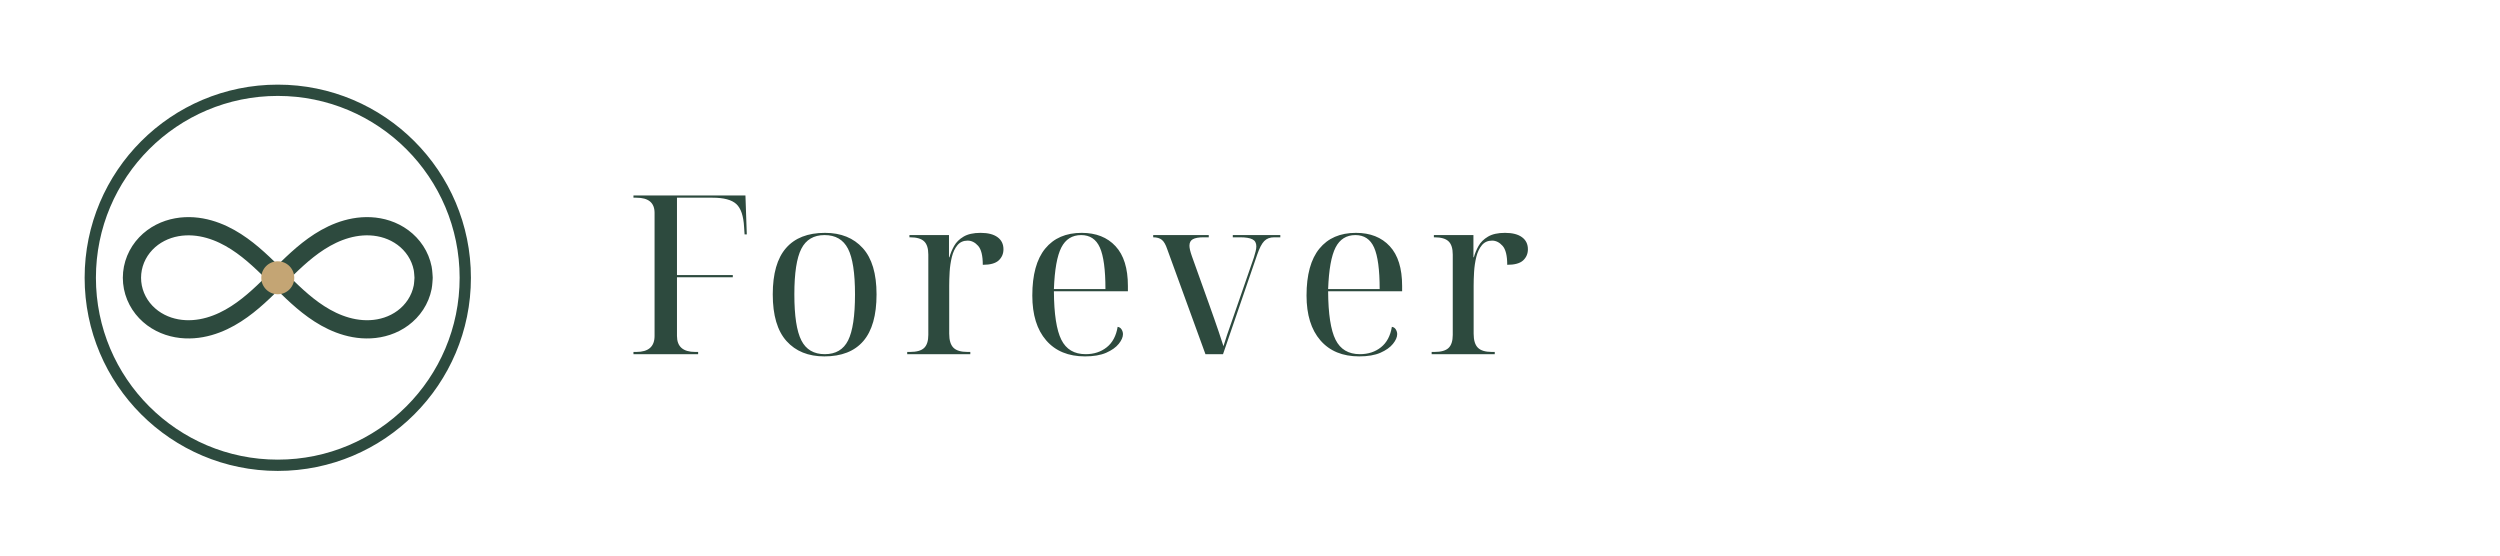
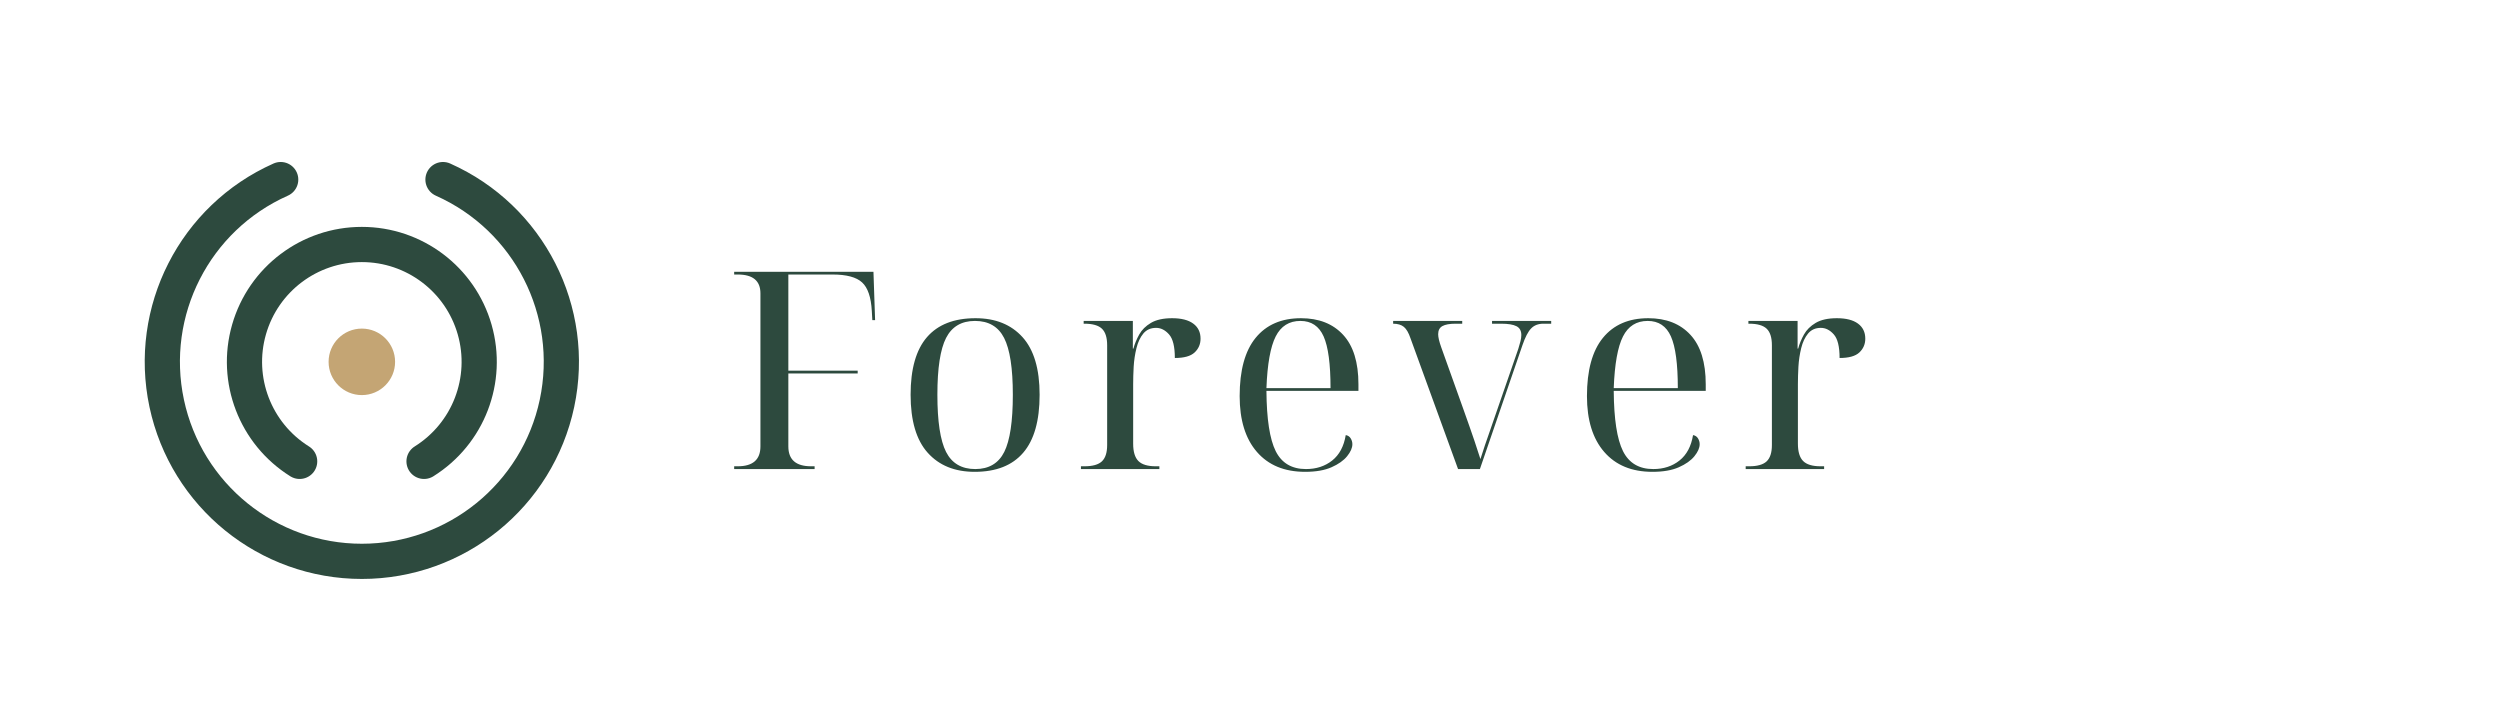
- <svg xmlns="http://www.w3.org/2000/svg" viewBox="0 0 720 160" fill="none" role="img" aria-label="Forever">
-   <g transform="translate(16,16)">
-     <circle cx="64" cy="64" r="54" stroke="#2d4a3e" stroke-width="3.25" fill="none" />
-     <path d="M106.000 64.000 C105.955 63.545 105.908 62.161 105.732 61.271 C105.555 60.380 105.285 59.491 104.943 58.656 C104.602 57.820 104.170 57.008 103.683 56.258 C103.196 55.509 102.628 54.800 102.022 54.159 C101.416 53.518 100.743 52.932 100.047 52.413 C99.351 51.895 98.603 51.439 97.846 51.048 C97.089 50.656 96.297 50.332 95.506 50.065 C94.714 49.799 93.902 49.599 93.098 49.451 C92.295 49.302 91.483 49.216 90.685 49.175 C89.887 49.133 89.091 49.148 88.311 49.200 C87.532 49.253 86.761 49.355 86.009 49.488 C85.257 49.622 84.519 49.798 83.799 50.000 C83.079 50.202 82.377 50.440 81.692 50.699 C81.007 50.957 80.341 51.246 79.692 51.551 C79.042 51.856 78.411 52.186 77.796 52.529 C77.181 52.872 76.584 53.235 76.000 53.608 C75.416 53.981 74.850 54.370 74.295 54.767 C73.740 55.164 73.201 55.573 72.671 55.989 C72.142 56.404 71.626 56.830 71.118 57.260 C70.610 57.690 70.114 58.127 69.624 58.568 C69.133 59.009 68.653 59.455 68.176 59.904 C67.700 60.352 67.231 60.805 66.765 61.259 C66.298 61.713 65.837 62.170 65.376 62.627 C64.916 63.083 64.459 63.542 64.000 64.000 C63.541 64.458 63.084 64.917 62.624 65.373 C62.163 65.830 61.702 66.287 61.235 66.741 C60.769 67.195 60.300 67.648 59.824 68.096 C59.347 68.545 58.867 68.991 58.376 69.432 C57.886 69.873 57.390 70.310 56.882 70.740 C56.374 71.170 55.858 71.596 55.329 72.011 C54.799 72.427 54.260 72.836 53.705 73.233 C53.150 73.630 52.584 74.019 52.000 74.392 C51.416 74.765 50.819 75.128 50.204 75.471 C49.589 75.814 48.958 76.144 48.308 76.449 C47.659 76.754 46.993 77.043 46.308 77.301 C45.623 77.560 44.921 77.798 44.201 78.000 C43.481 78.202 42.743 78.378 41.991 78.512 C41.239 78.645 40.468 78.747 39.689 78.800 C38.909 78.852 38.113 78.867 37.315 78.825 C36.517 78.784 35.705 78.698 34.902 78.549 C34.098 78.401 33.286 78.201 32.494 77.935 C31.703 77.668 30.911 77.344 30.154 76.952 C29.397 76.561 28.649 76.105 27.953 75.587 C27.257 75.068 26.584 74.482 25.978 73.841 C25.372 73.200 24.804 72.491 24.317 71.742 C23.830 70.992 23.398 70.180 23.057 69.344 C22.715 68.509 22.445 67.620 22.268 66.729 C22.092 65.839 22.000 64.910 22.000 64.000 C22.000 63.090 22.092 62.161 22.268 61.271 C22.445 60.380 22.715 59.491 23.057 58.656 C23.398 57.820 23.830 57.008 24.317 56.258 C24.804 55.509 25.372 54.800 25.978 54.159 C26.584 53.518 27.257 52.932 27.953 52.413 C28.649 51.895 29.397 51.439 30.154 51.048 C30.911 50.656 31.703 50.332 32.494 50.065 C33.286 49.799 34.098 49.599 34.902 49.451 C35.705 49.302 36.517 49.216 37.315 49.175 C38.113 49.133 38.909 49.148 39.689 49.200 C40.468 49.253 41.239 49.355 41.991 49.488 C42.743 49.622 43.481 49.798 44.201 50.000 C44.921 50.202 45.623 50.440 46.308 50.699 C46.993 50.957 47.659 51.246 48.308 51.551 C48.958 51.856 49.589 52.186 50.204 52.529 C50.819 52.872 51.416 53.235 52.000 53.608 C52.584 53.981 53.150 54.370 53.705 54.767 C54.260 55.164 54.799 55.573 55.329 55.989 C55.858 56.404 56.374 56.830 56.882 57.260 C57.390 57.690 57.886 58.127 58.376 58.568 C58.867 59.009 59.347 59.455 59.824 59.904 C60.300 60.352 60.769 60.805 61.235 61.259 C61.702 61.713 62.163 62.170 62.624 62.627 C63.084 63.083 63.541 63.542 64.000 64.000 C64.459 64.458 64.916 64.917 65.376 65.373 C65.837 65.830 66.298 66.287 66.765 66.741 C67.231 67.195 67.700 67.648 68.176 68.096 C68.653 68.545 69.133 68.991 69.624 69.432 C70.114 69.873 70.610 70.310 71.118 70.740 C71.626 71.170 72.142 71.596 72.671 72.011 C73.201 72.427 73.740 72.836 74.295 73.233 C74.850 73.630 75.416 74.019 76.000 74.392 C76.584 74.765 77.181 75.128 77.796 75.471 C78.411 75.814 79.042 76.144 79.692 76.449 C80.341 76.754 81.007 77.043 81.692 77.301 C82.377 77.560 83.079 77.798 83.799 78.000 C84.519 78.202 85.257 78.378 86.009 78.512 C86.761 78.645 87.532 78.747 88.311 78.800 C89.091 78.852 89.887 78.867 90.685 78.825 C91.483 78.784 92.295 78.698 93.098 78.549 C93.902 78.401 94.714 78.201 95.506 77.935 C96.297 77.668 97.089 77.344 97.846 76.952 C98.603 76.561 99.351 76.105 100.047 75.587 C100.743 75.068 101.416 74.482 102.022 73.841 C102.628 73.200 103.196 72.491 103.683 71.742 C104.170 70.992 104.602 70.180 104.943 69.344 C105.285 68.509 105.555 67.620 105.732 66.729 C105.908 65.839 105.955 64.455 106.000 64.000" stroke="#2d4a3e" stroke-width="5.25" stroke-linecap="round" stroke-linejoin="round" fill="none" />
-     <circle cx="64" cy="64" r="4.75" fill="#c4a574" />
+ <svg xmlns="http://www.w3.org/2000/svg" viewBox="0 0 760 220" role="img" aria-label="Forever">
+   <g transform="translate(44.000 44.000) scale(1.18919)">
+     <path d="M76.244 8.909A51.000 51.000 0 1 1 34.756 8.909" stroke="#2d4a3e" stroke-width="9.000" stroke-linecap="round" fill="none" />
+     <path d="M39.602 80.941A30.000 30.000 0 1 1 71.398 80.941" stroke="#2d4a3e" stroke-width="9.000" stroke-linecap="round" fill="none" />
+     <circle cx="55.500" cy="55.500" r="8.500" fill="#c4a574" />
  </g>
-   <text x="180" y="102" font-family="Georgia, 'Noto Serif Display', 'Noto Serif', serif" font-size="64" fill="#2d4a3e" letter-spacing="0.06em">Forever</text>
+   <text x="220.000" y="110.000" text-anchor="start" dominant-baseline="central" font-family="Georgia, 'Noto Serif Display', 'Times New Roman', serif" font-size="84" letter-spacing="6.0" fill="#2d4a3e">Forever</text>
</svg>
